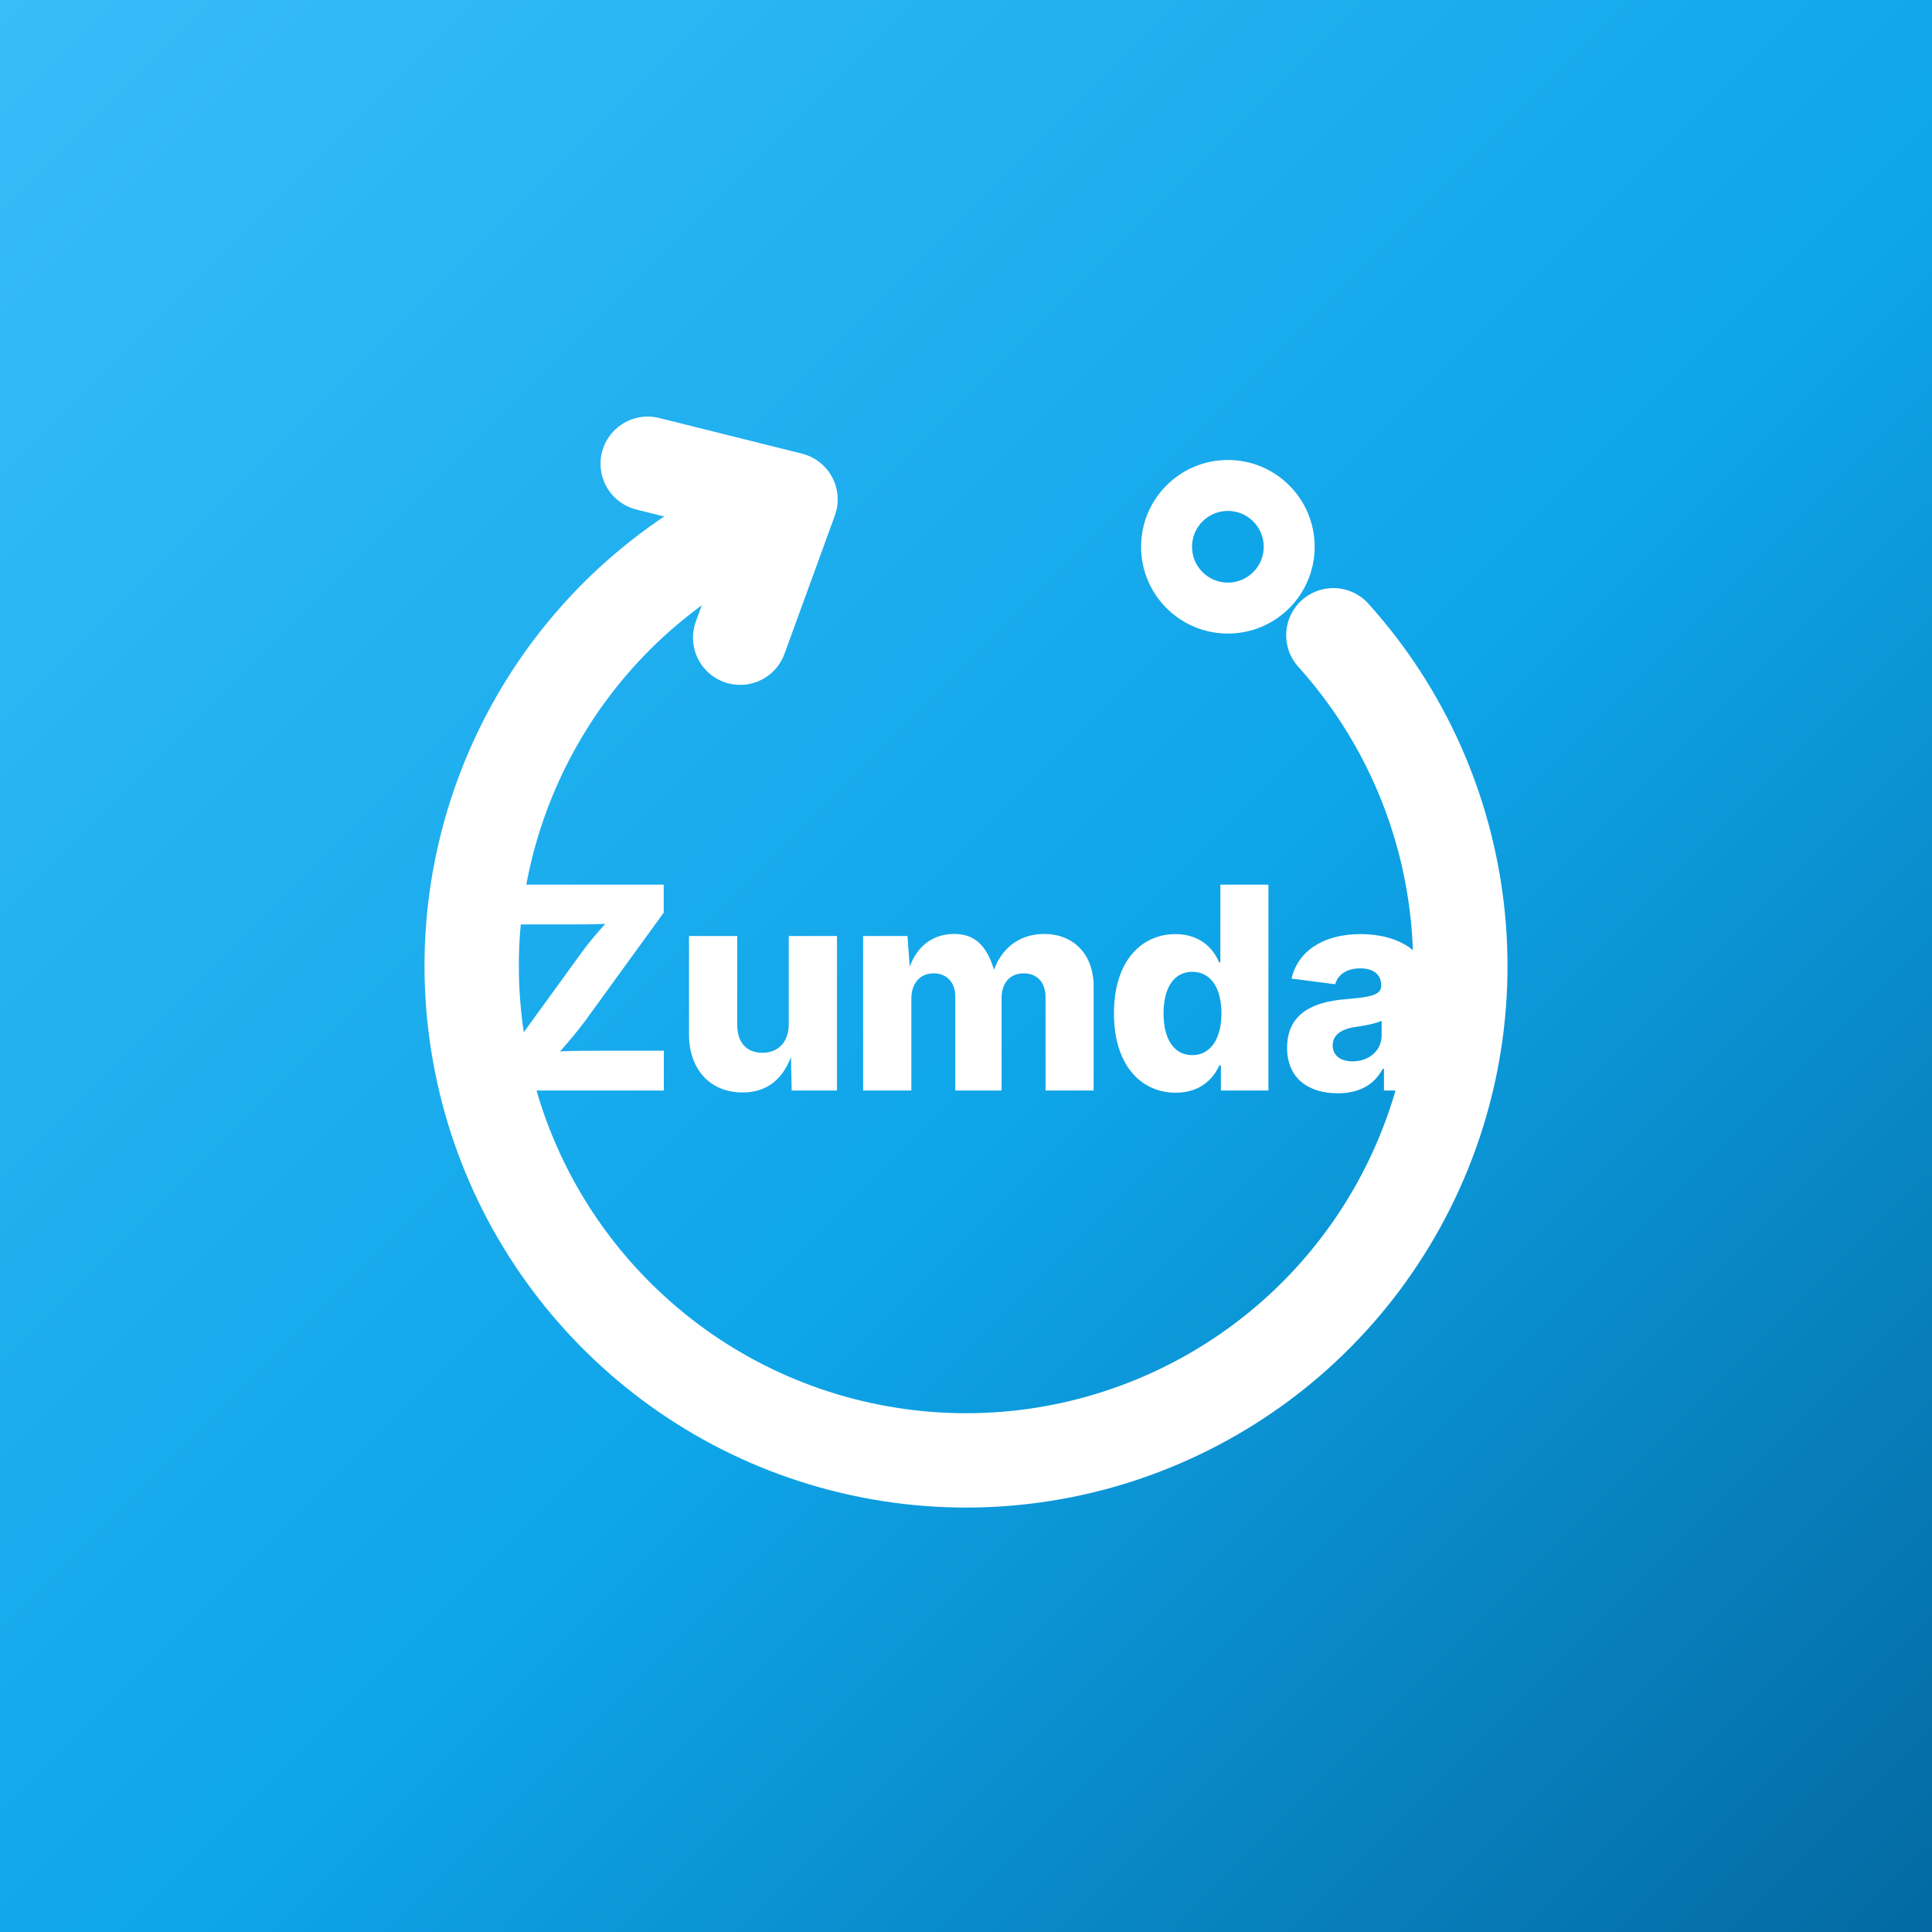
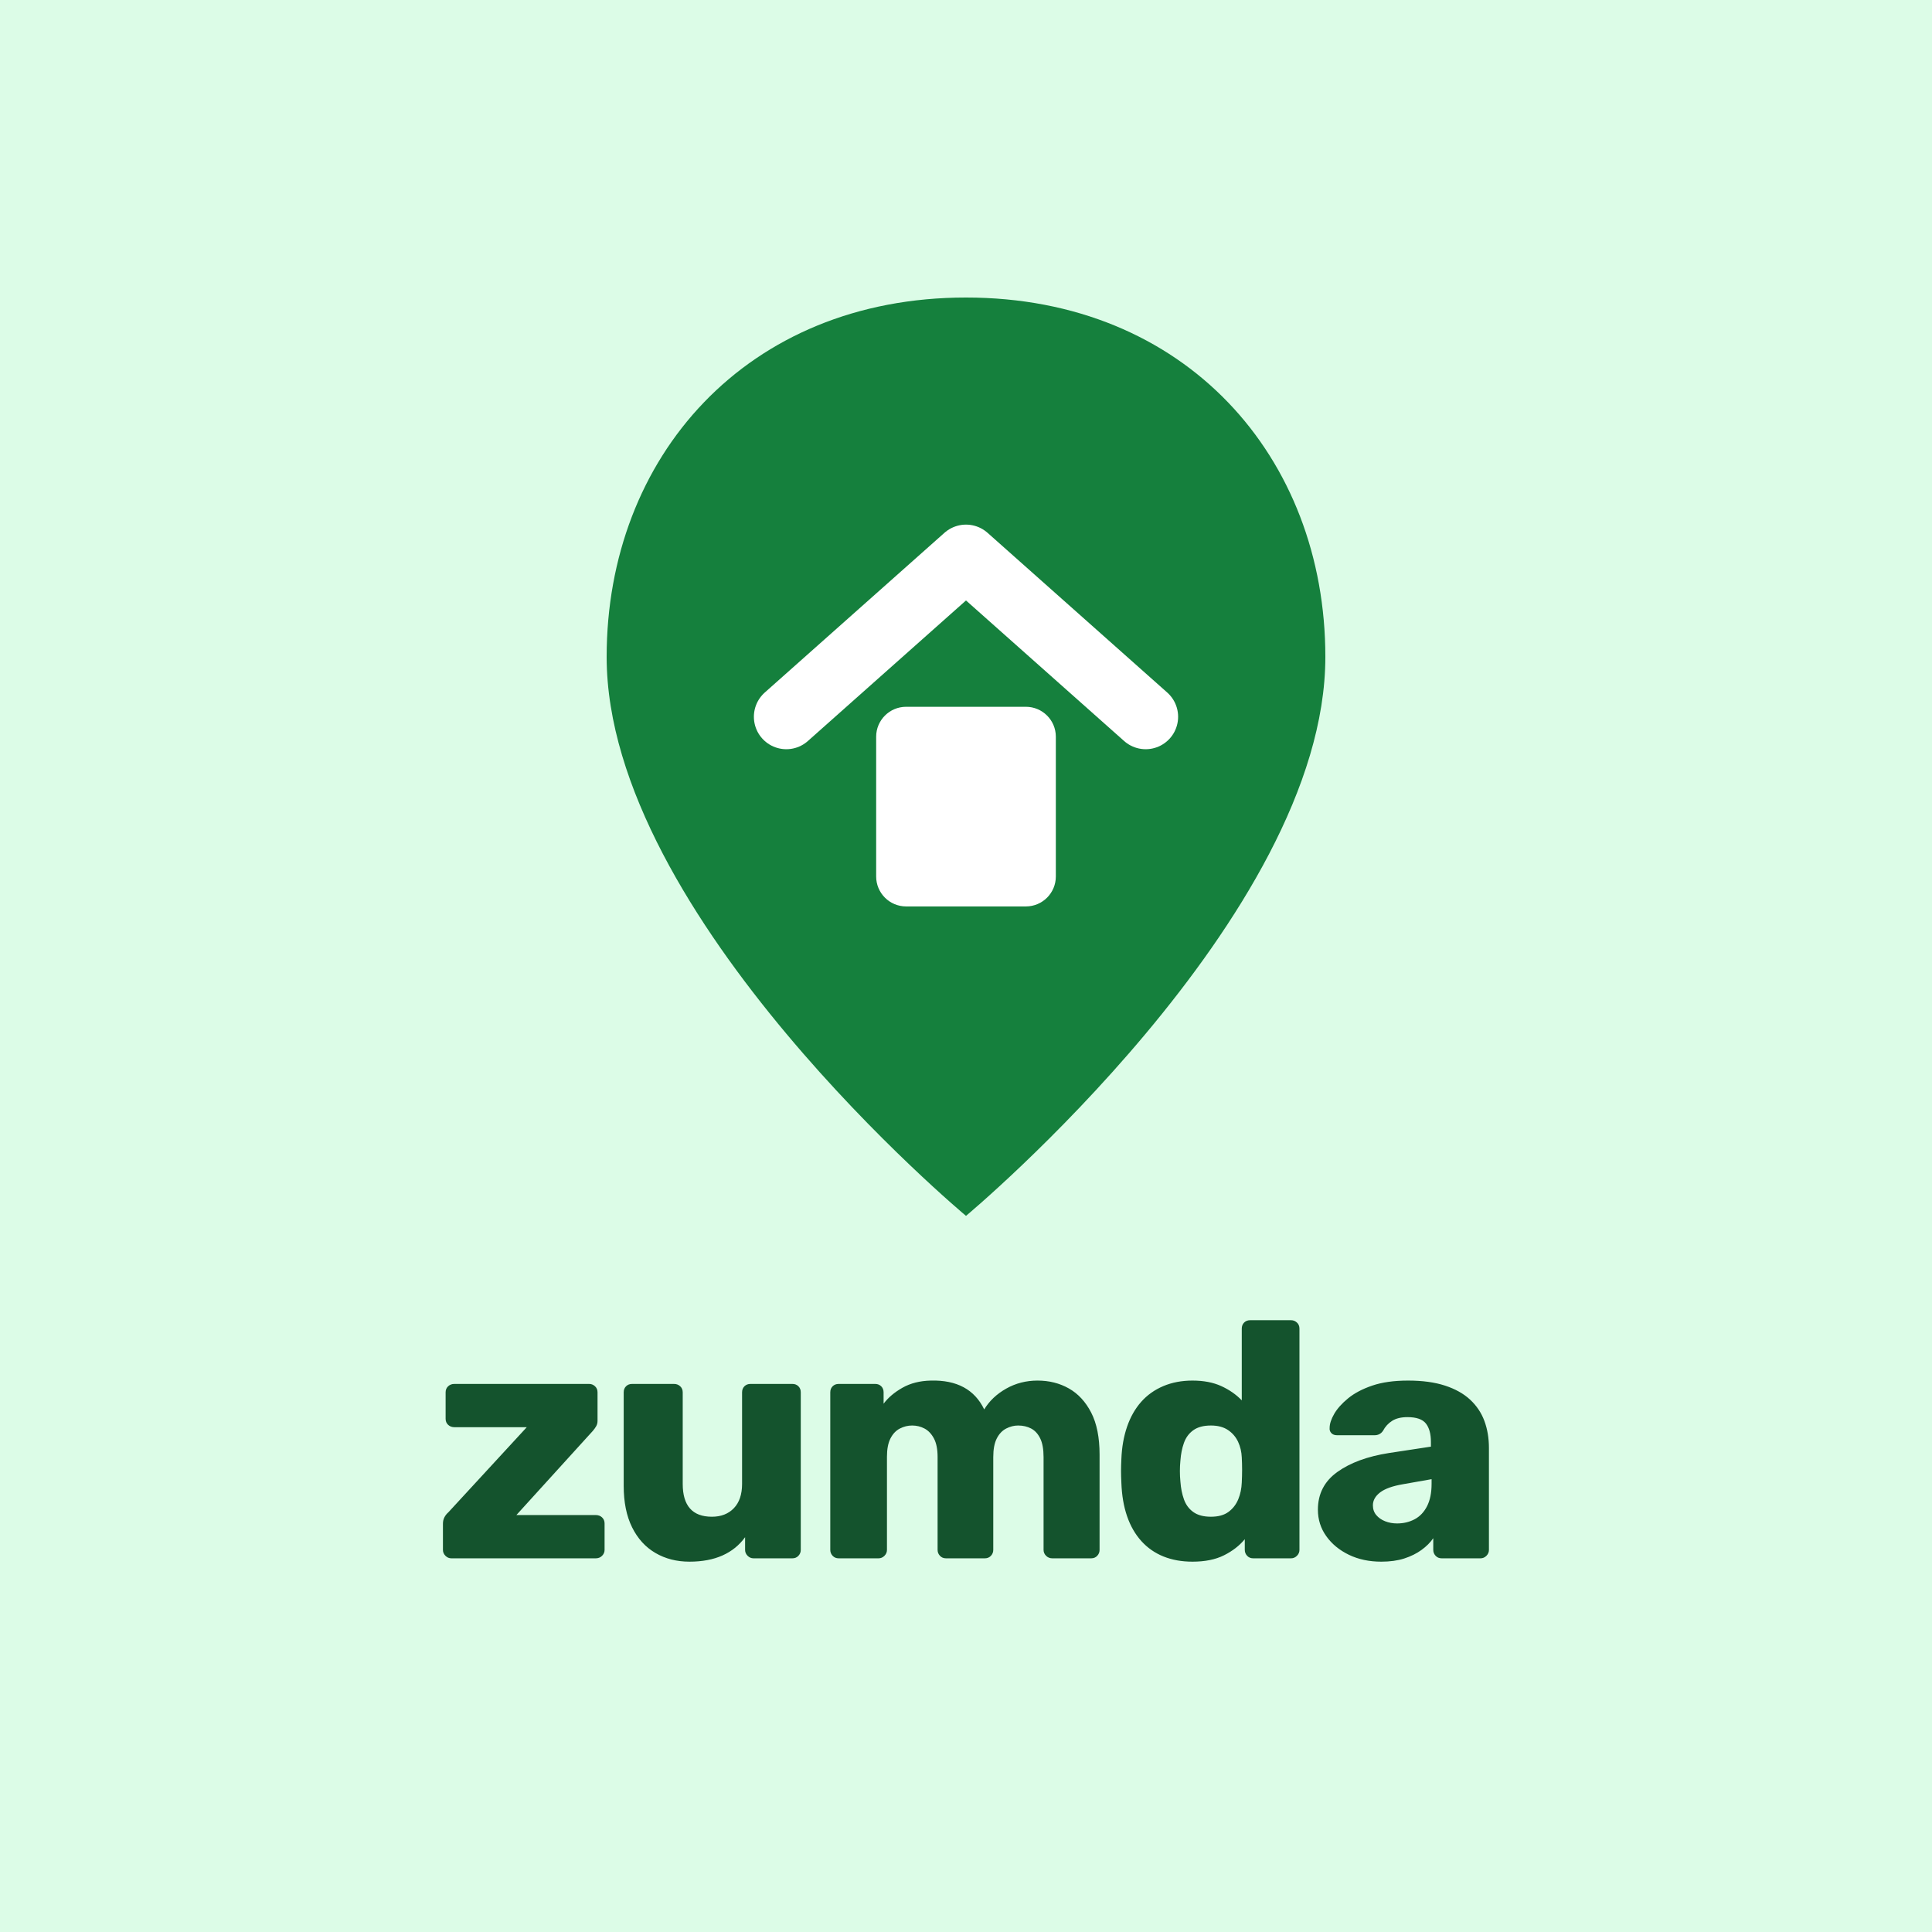
- <svg xmlns="http://www.w3.org/2000/svg" width="1024" height="1024" viewBox="0 0 1024 1024">
-   <defs>
-     <linearGradient id="bg" x1="0" y1="0" x2="1" y2="1">
-       <stop offset="0" stop-color="#38BDF8" />
-       <stop offset="0.55" stop-color="#0EA5E9" />
-       <stop offset="1" stop-color="#0369A1" />
-     </linearGradient>
-   </defs>
-   <rect width="1024" height="1024" fill="url(#bg)" />
-   <path d="M 706.7 336.7 A 262 262 0 1 1 389.0 280.7" fill="none" stroke="#FFFFFF" stroke-width="50" stroke-linecap="round" />
-   <path d="M 343.3 245.8 L 419.0 264.7 L 392.3 338.0" fill="none" stroke="#FFFFFF" stroke-width="50" stroke-linecap="round" stroke-linejoin="round" />
-   <circle cx="650.8" cy="289.8" r="46" fill="#FFFFFF" />
-   <circle cx="650.8" cy="289.8" r="19" fill="#0EA5E9" />
-   <text x="512" y="578" text-anchor="middle" font-family="Inter, 'Helvetica Neue', Arial, sans-serif" font-weight="800" font-size="150" letter-spacing="-3" fill="#FFFFFF">Zumda</text>
+ <svg xmlns="http://www.w3.org/2000/svg" viewBox="0 0 120 120" width="120" height="120" role="img" aria-label="Zumda">
+   <rect width="120" height="120" fill="#DCFCE7" />
+   <g transform="translate(60 47) scale(0.62) translate(-60 -60)">
+     <path d="M60 14C38 14 24 30 24 50C24 76 60 106 60 106C60 106 96 76 96 50C96 30 82 14 60 14Z" fill="#15803D" />
+     <polyline points="42,56 60,40 78,56" fill="none" stroke="#FFFFFF" stroke-width="6.5" stroke-linecap="round" stroke-linejoin="round" />
+     <rect x="51" y="55" width="18" height="20" rx="3" fill="#FFFFFF" />
+   </g>
+   <path transform="translate(26.72 96.79) scale(0.02083)" d="M63 0Q53 0 45.5 -7.5Q38 -15 38 -25V-103Q38 -114 42.5 -122.5Q47 -131 54 -137L288 -391H72Q61 -391 53.5 -398.0Q46 -405 46 -416V-495Q46 -506 53.5 -513.0Q61 -520 72 -520H474Q484 -520 491.5 -513.0Q499 -506 499 -495V-410Q499 -401 495.0 -394.0Q491 -387 485 -380L257 -129H494Q505 -129 512.5 -122.0Q520 -115 520 -104V-25Q520 -15 512.5 -7.5Q505 0 494 0Z M773.0 10Q716.0 10 671.5 -16.0Q627.0 -42 602.0 -92.5Q577.0 -143 577.0 -216V-495Q577.0 -506 584.0 -513.0Q591.0 -520 602.0 -520H727.0Q738.0 -520 745.5 -513.0Q753.0 -506 753.0 -495V-222Q753.0 -124 840.0 -124Q881.0 -124 905.5 -149.5Q930.0 -175 930.0 -222V-495Q930.0 -506 937.0 -513.0Q944.0 -520 955.0 -520H1080.0Q1091.0 -520 1098.0 -513.0Q1105.0 -506 1105.0 -495V-25Q1105.0 -15 1098.0 -7.5Q1091.0 0 1080.0 0H964.0Q954.0 0 946.5 -7.5Q939.0 -15 939.0 -25V-63Q913.0 -27 871.5 -8.5Q830.0 10 773.0 10Z M1218.0 0Q1207.0 0 1200.0 -7.5Q1193.0 -15 1193.0 -25V-495Q1193.0 -506 1200.0 -513.0Q1207.0 -520 1218.0 -520H1327.0Q1338.0 -520 1345.0 -513.0Q1352.0 -506 1352.0 -495V-461Q1372.0 -488 1408.0 -508.5Q1444.0 -529 1493.0 -530Q1609.0 -533 1652.0 -444Q1675.0 -482 1717.5 -506.0Q1760.0 -530 1811.0 -530Q1863.0 -530 1904.5 -506.5Q1946.0 -483 1971.0 -434.5Q1996.0 -386 1996.0 -309V-25Q1996.0 -15 1989.0 -7.5Q1982.0 0 1971.0 0H1855.0Q1844.0 0 1836.5 -7.5Q1829.0 -15 1829.0 -25V-302Q1829.0 -337 1819.0 -357.5Q1809.0 -378 1792.0 -387.0Q1775.0 -396 1753.0 -396Q1735.0 -396 1717.5 -387.0Q1700.0 -378 1689.5 -357.5Q1679.0 -337 1679.0 -302V-25Q1679.0 -15 1672.0 -7.5Q1665.0 0 1654.0 0H1538.0Q1527.0 0 1520.0 -7.5Q1513.0 -15 1513.0 -25V-302Q1513.0 -337 1502.0 -357.5Q1491.0 -378 1474.0 -387.0Q1457.0 -396 1437.0 -396Q1418.0 -396 1400.5 -387.0Q1383.0 -378 1372.5 -357.5Q1362.0 -337 1362.0 -303V-25Q1362.0 -15 1354.5 -7.5Q1347.0 0 1337.0 0Z M2273.0 10Q2225.0 10 2186.5 -5.5Q2148.0 -21 2120.5 -51.5Q2093.0 -82 2078.0 -125.5Q2063.0 -169 2061.0 -225Q2060.0 -245 2060.0 -260.5Q2060.0 -276 2061.0 -296Q2063.0 -349 2078.0 -392.5Q2093.0 -436 2120.0 -466.5Q2147.0 -497 2186.0 -513.5Q2225.0 -530 2273.0 -530Q2323.0 -530 2359.0 -513.5Q2395.0 -497 2420.0 -471V-685Q2420.0 -696 2427.0 -703.0Q2434.0 -710 2445.0 -710H2567.0Q2577.0 -710 2584.5 -703.0Q2592.0 -696 2592.0 -685V-25Q2592.0 -15 2584.5 -7.5Q2577.0 0 2567.0 0H2454.0Q2443.0 0 2436.0 -7.5Q2429.0 -15 2429.0 -25V-57Q2405.0 -28 2367.0 -9.0Q2329.0 10 2273.0 10ZM2328.0 -124Q2361.0 -124 2380.5 -138.5Q2400.0 -153 2409.5 -176.0Q2419.0 -199 2420.0 -226Q2421.0 -246 2421.0 -264.0Q2421.0 -282 2420.0 -301Q2419.0 -326 2409.0 -347.5Q2399.0 -369 2379.0 -382.5Q2359.0 -396 2328.0 -396Q2295.0 -396 2275.5 -382.0Q2256.0 -368 2247.5 -344.0Q2239.0 -320 2237.0 -291Q2234.0 -260 2237.0 -229Q2239.0 -200 2247.5 -176.0Q2256.0 -152 2275.5 -138.0Q2295.0 -124 2328.0 -124Z M2836.0 10Q2782.0 10 2739.5 -10.5Q2697.0 -31 2672.0 -66.0Q2647.0 -101 2647.0 -145Q2647.0 -216 2705.0 -257.5Q2763.0 -299 2859.0 -314L2984.0 -333V-347Q2984.0 -383 2969.0 -402.0Q2954.0 -421 2914.0 -421Q2886.0 -421 2868.5 -410.0Q2851.0 -399 2841.0 -380Q2832.0 -367 2816.0 -367H2704.0Q2693.0 -367 2687.0 -373.5Q2681.0 -380 2682.0 -389Q2682.0 -407 2695.5 -430.5Q2709.0 -454 2737.0 -477.0Q2765.0 -500 2809.0 -515.0Q2853.0 -530 2916.0 -530Q2980.0 -530 3026.0 -515.0Q3072.0 -500 3101.0 -473.0Q3130.0 -446 3143.5 -409.5Q3157.0 -373 3157.0 -329V-25Q3157.0 -15 3149.5 -7.5Q3142.0 0 3132.0 0H3016.0Q3005.0 0 2998.0 -7.5Q2991.0 -15 2991.0 -25V-60Q2978.0 -41 2956.0 -25.0Q2934.0 -9 2904.5 0.5Q2875.0 10 2836.0 10ZM2883.0 -104Q2912.0 -104 2935.5 -116.5Q2959.0 -129 2972.5 -155.5Q2986.0 -182 2986.0 -222V-236L2901.0 -221Q2854.0 -213 2832.5 -196.5Q2811.0 -180 2811.0 -158Q2811.0 -141 2821.0 -129.0Q2831.0 -117 2847.5 -110.5Q2864.0 -104 2883.0 -104Z" fill="#14532D" />
</svg>
